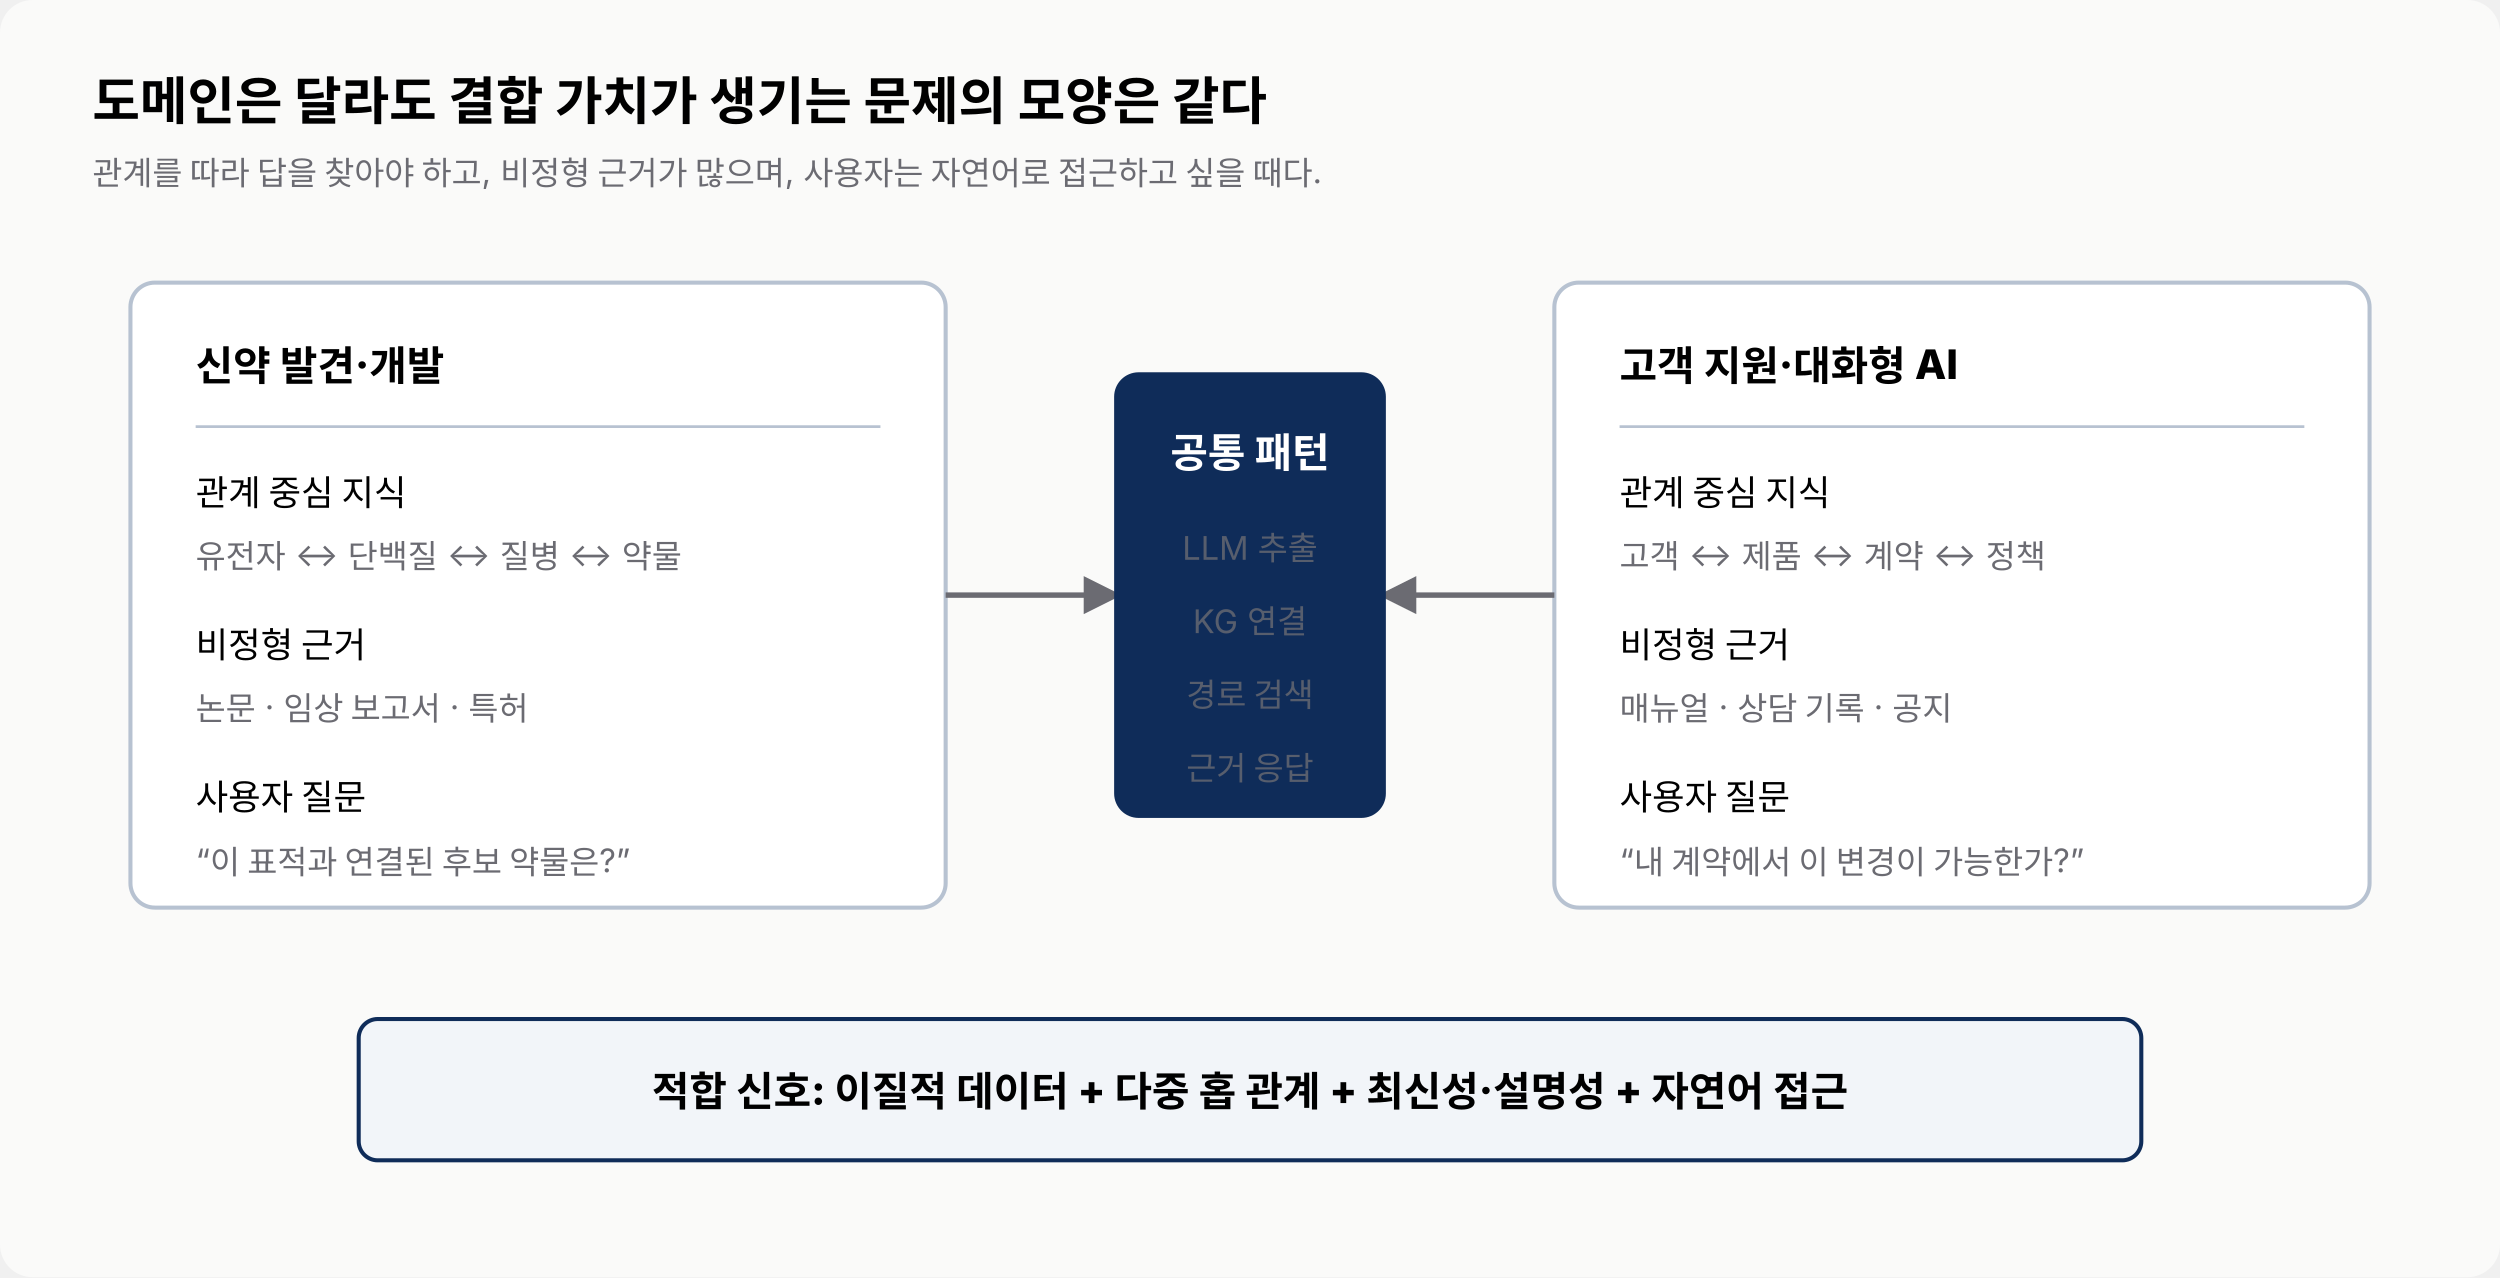
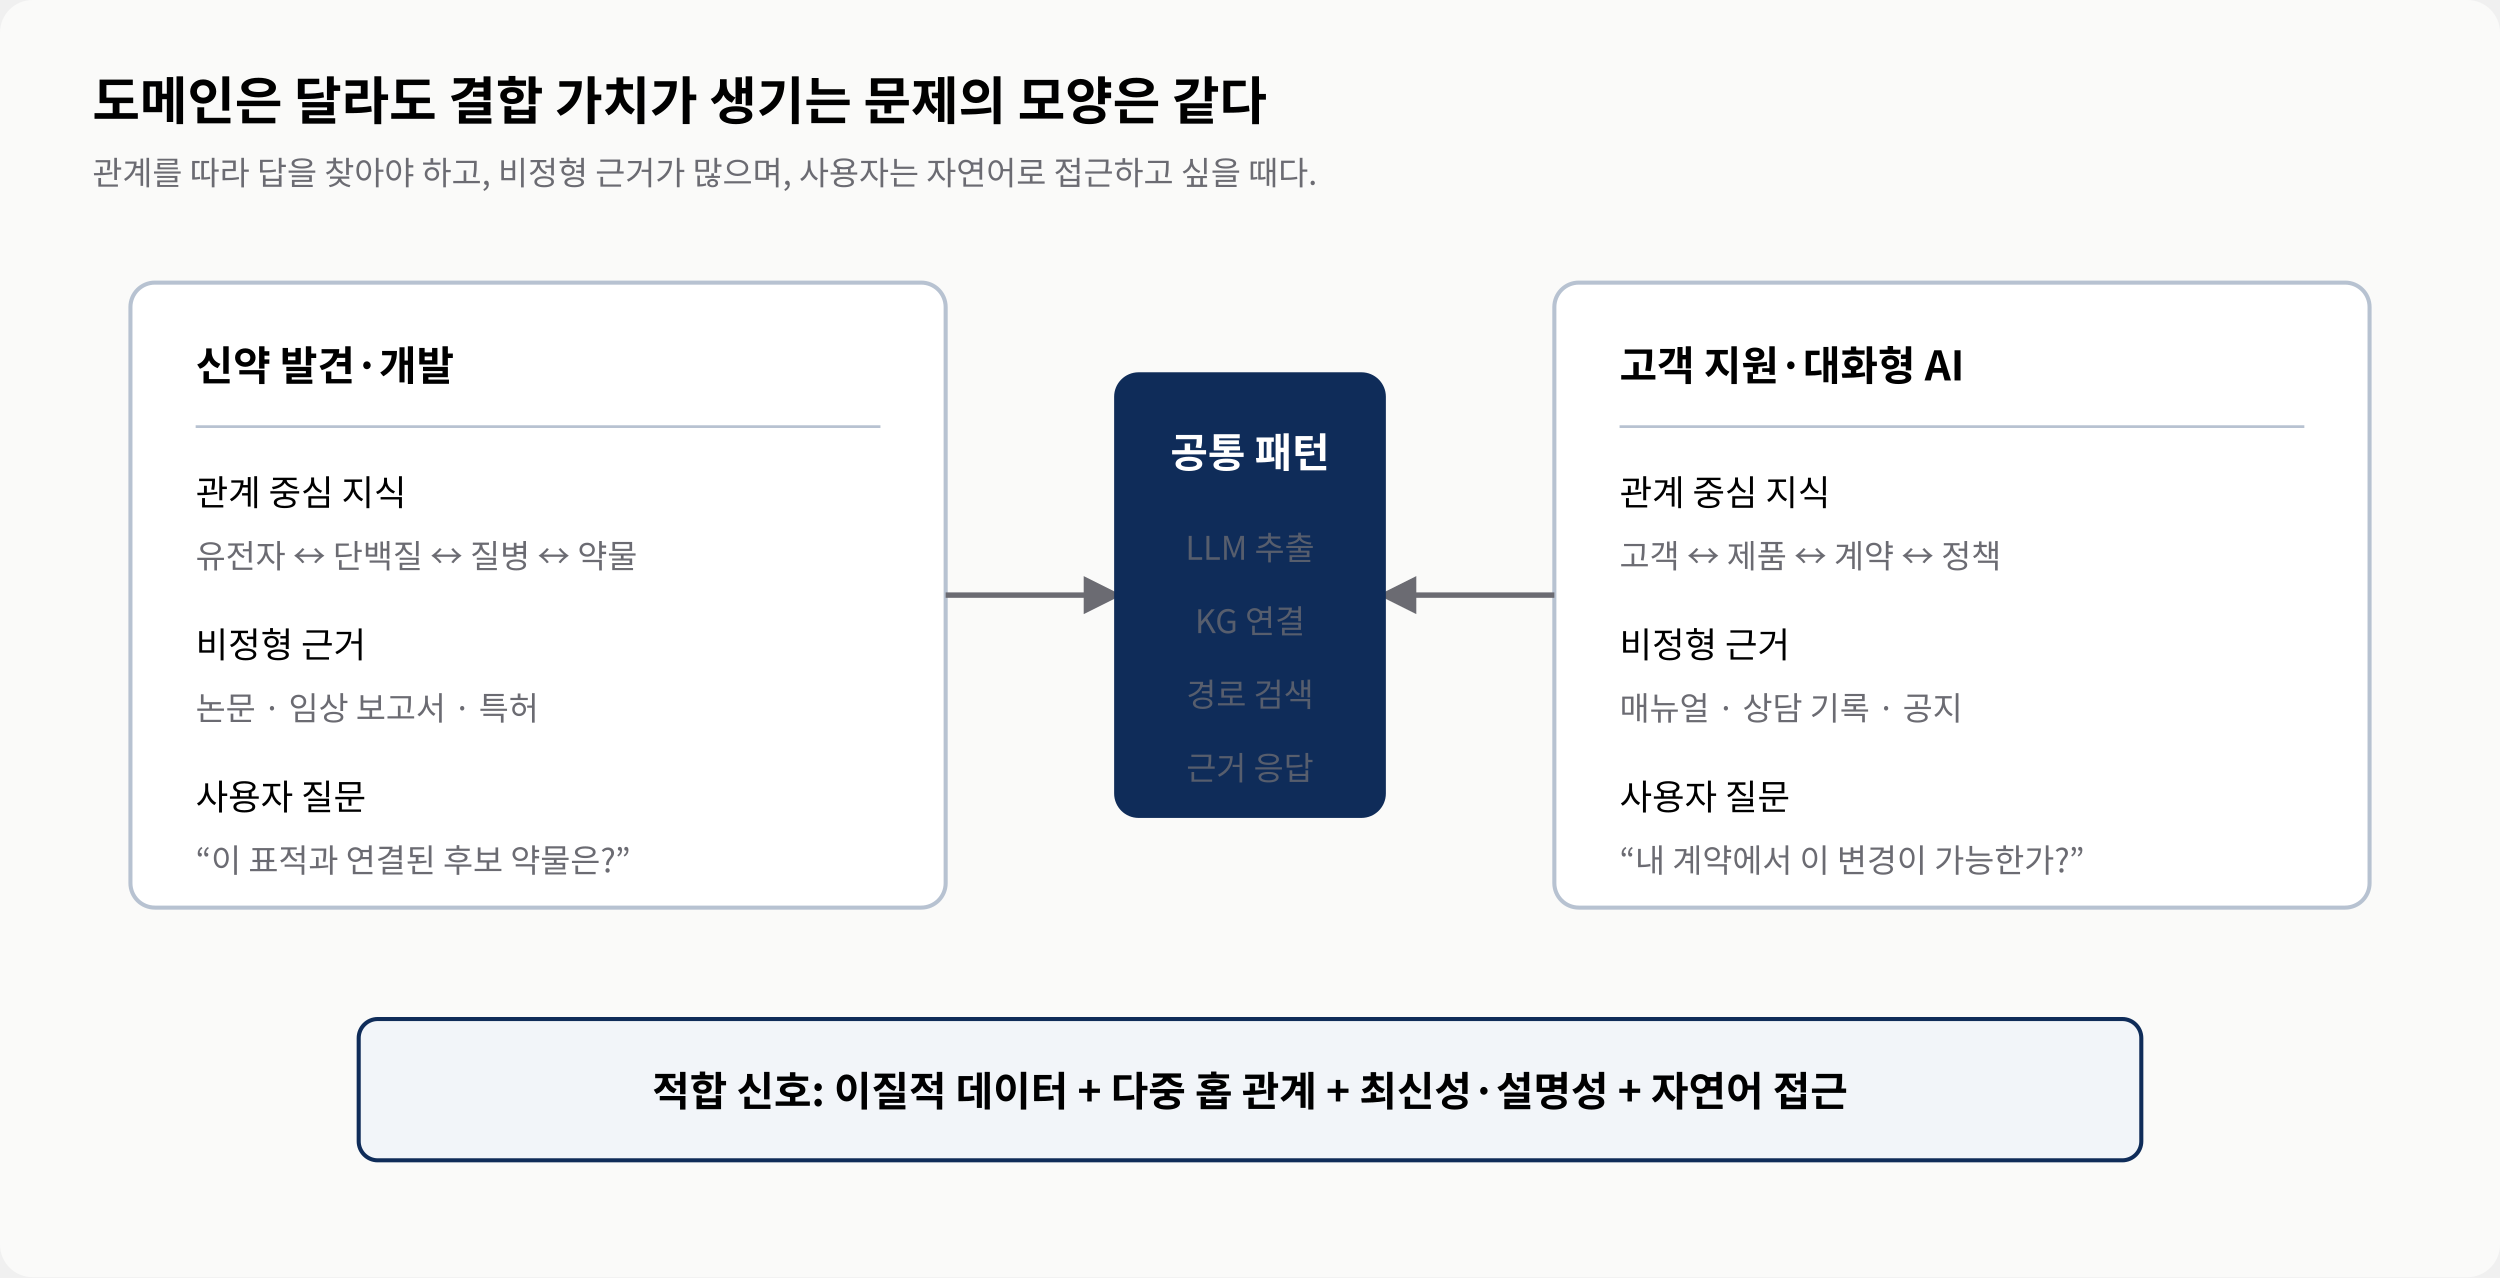
<svg xmlns="http://www.w3.org/2000/svg" viewBox="0 0 920 470" role="img" aria-labelledby="title desc">
  <defs>
    <marker id="a" viewBox="0 0 10 10" refX="8" refY="5" markerWidth="7" markerHeight="7" orient="auto">
      <path d="M0 0L10 5L0 10z" fill="#6B6B72" />
    </marker>
-     <style>.t{font-family:Inter,'Noto Sans KR',sans-serif}.h{font-size:19px;font-weight:800}.sh{font-size:15px;font-weight:800}.b{font-size:13px}.m{font-size:12px;fill:#6B6B72}.box{fill:#fff;stroke:#B7C2D1;stroke-width:1.5}.soft{fill:#F2F5F9;stroke:#0F2C59;stroke-width:1.5}.navy{fill:#0F2C59}.line{stroke:#6B6B72;stroke-width:2;marker-end:url(#a)}</style>
+     <style>.t{font-family:'Noto Sans CJK KR','Apple SD Gothic Neo','Malgun Gothic','Noto Sans KR',NanumGothic,Inter,system-ui,sans-serif}.h{font-size:19px;font-weight:800}.sh{font-size:15px;font-weight:800}.b{font-size:13px}.m{font-size:12px;fill:#6B6B72}.box{fill:#fff;stroke:#B7C2D1;stroke-width:1.5}.soft{fill:#F2F5F9;stroke:#0F2C59;stroke-width:1.5}.navy{fill:#0F2C59}.line{stroke:#6B6B72;stroke-width:2;marker-end:url(#a)}</style>
  </defs>
  <rect width="920" height="470" rx="12" fill="#FAFAF9" />
  <text class="t h" x="34" y="44">도메인은 달라도 결합 가치가 생기는 문제의 모양은 같다</text>
  <text class="t m" x="34" y="68">관계를 따라 답을 찾아야 하고, 비정형 근거가 많으며, 사용자는 자연어로 접근하고 싶을 때다.</text>
  <g transform="translate(48 104)">
    <rect class="box" width="300" height="230" rx="9" />
    <text class="t sh" x="24" y="36">신약 발견·개발</text>
    <line x1="24" y1="53" x2="276" y2="53" stroke="#B7C2D1" />
    <text class="t b" x="24" y="82">관계 중심 지식</text>
    <text class="t m" x="24" y="105">유전자 ↔ 단백질 ↔ 질병 ↔ 약물</text>
    <text class="t b" x="24" y="138">비정형 근거</text>
    <text class="t m" x="24" y="161">논문 · 임상 보고서 · 특허</text>
    <text class="t b" x="24" y="194">사용자 질문</text>
    <text class="t m" x="24" y="217">“이 표적과 연결된 후보 약물은?”</text>
  </g>
  <g transform="translate(572 104)">
    <rect class="box" width="300" height="230" rx="9" />
    <text class="t sh" x="24" y="36">고객 지원·대화형 AI</text>
    <line x1="24" y1="53" x2="276" y2="53" stroke="#B7C2D1" />
    <text class="t b" x="24" y="82">관계 중심 지식</text>
    <text class="t m" x="24" y="105">고객 ↔ 제품 ↔ 계약 ↔ 정책</text>
    <text class="t b" x="24" y="138">비정형 근거</text>
    <text class="t m" x="24" y="161">매뉴얼 · 상담 기록 · 공지</text>
    <text class="t b" x="24" y="194">사용자 질문</text>
    <text class="t m" x="24" y="217">“내 계약에서 이 변경이 가능한가?”</text>
  </g>
  <line class="line" x1="348" y1="219" x2="410" y2="219" />
  <line class="line" x1="572" y1="219" x2="510" y2="219" />
  <g transform="translate(410 137)">
    <rect class="navy" width="100" height="164" rx="9" />
    <text x="50" y="35" text-anchor="middle" fill="#fff" class="t sh">공통 패턴</text>
    <text x="50" y="69" text-anchor="middle" fill="#fff" opacity=".78" class="t m">LLM 추출</text>
    <text x="50" y="96" text-anchor="middle" fill="#fff" opacity=".78" class="t m">KG 연결</text>
    <text x="50" y="123" text-anchor="middle" fill="#fff" opacity=".78" class="t m">경로 검색</text>
    <text x="50" y="150" text-anchor="middle" fill="#fff" opacity=".78" class="t m">근거 응답</text>
  </g>
  <g transform="translate(132 375)">
    <rect class="soft" width="656" height="52" rx="7" />
    <text class="t sh" x="328" y="32" text-anchor="middle">적합 신호: 이질적 데이터 + 다중 홉 관계 + 최신성·설명성 + 자연어 접근</text>
  </g>
</svg>
